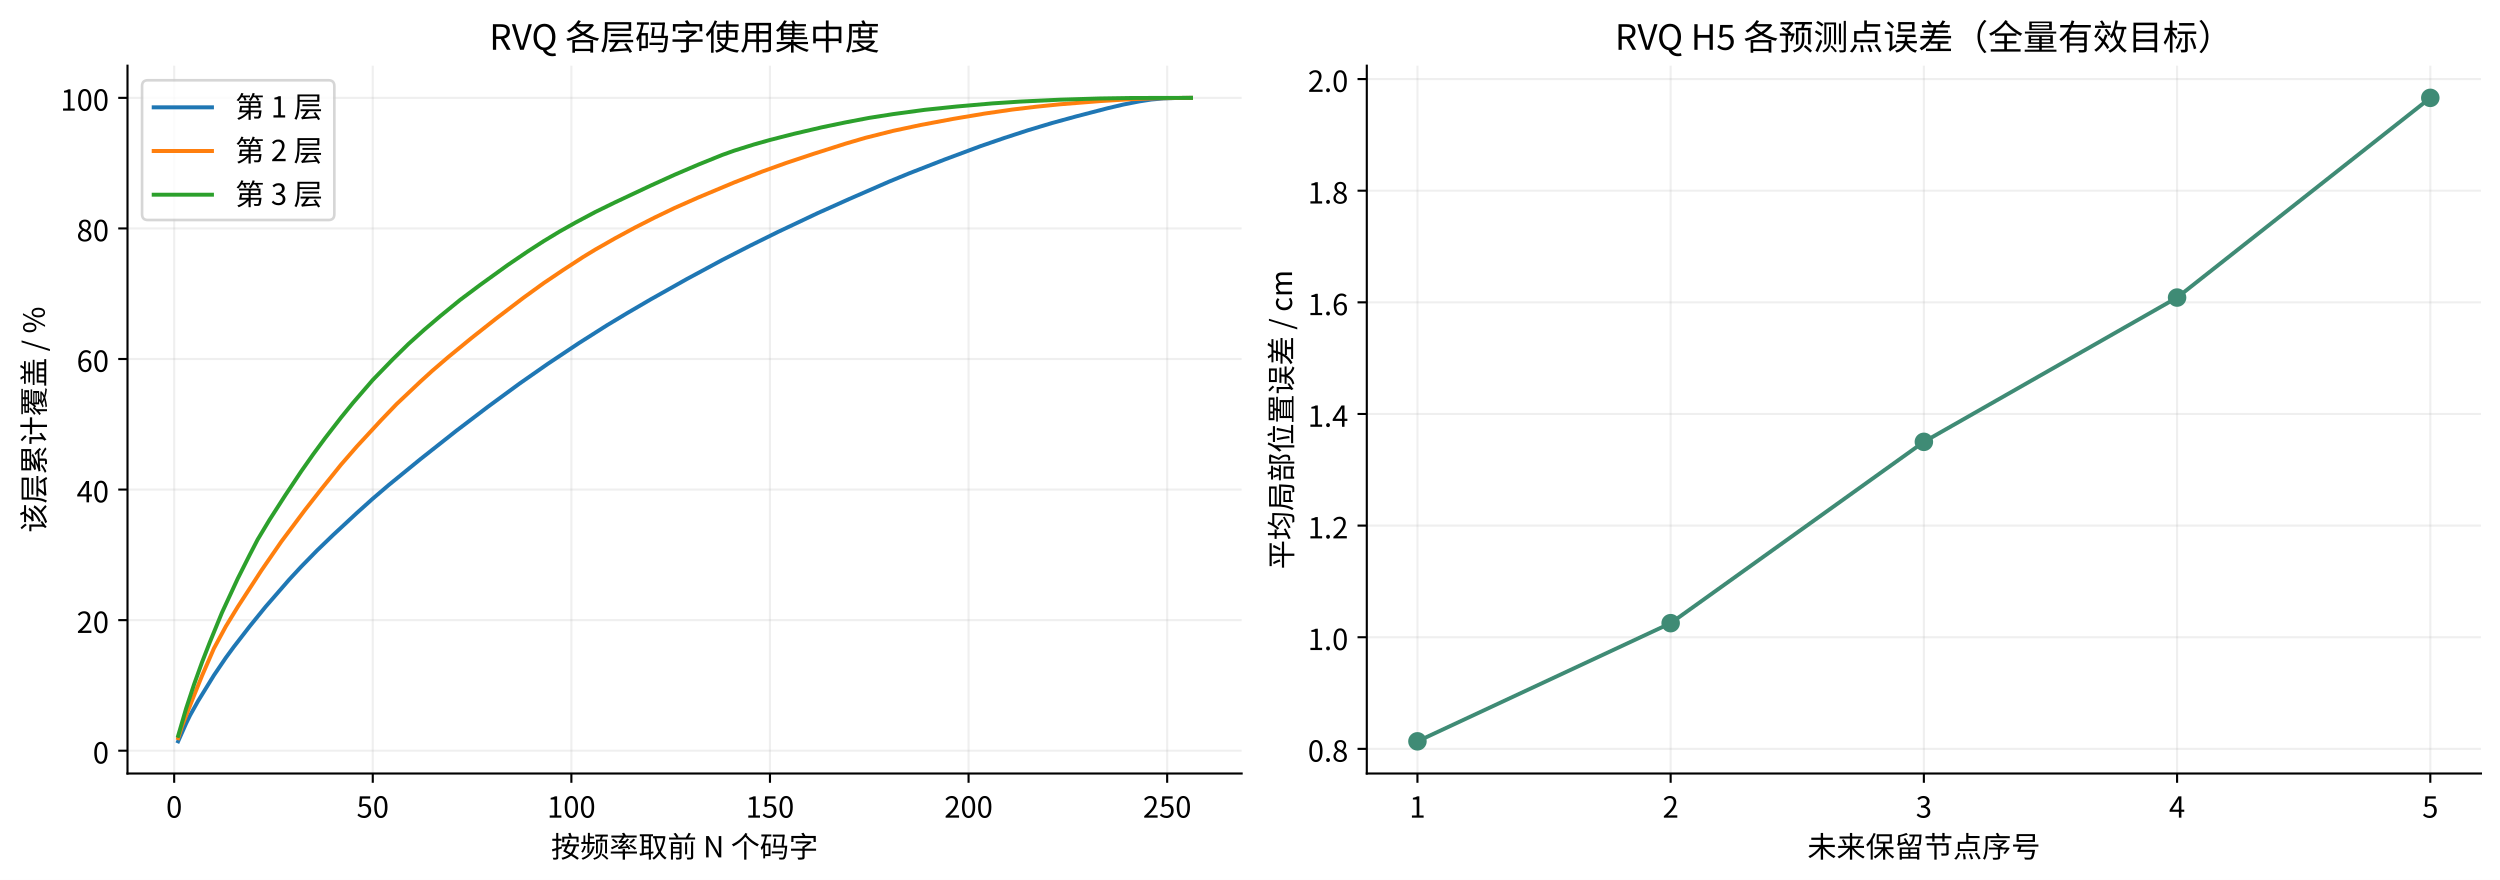
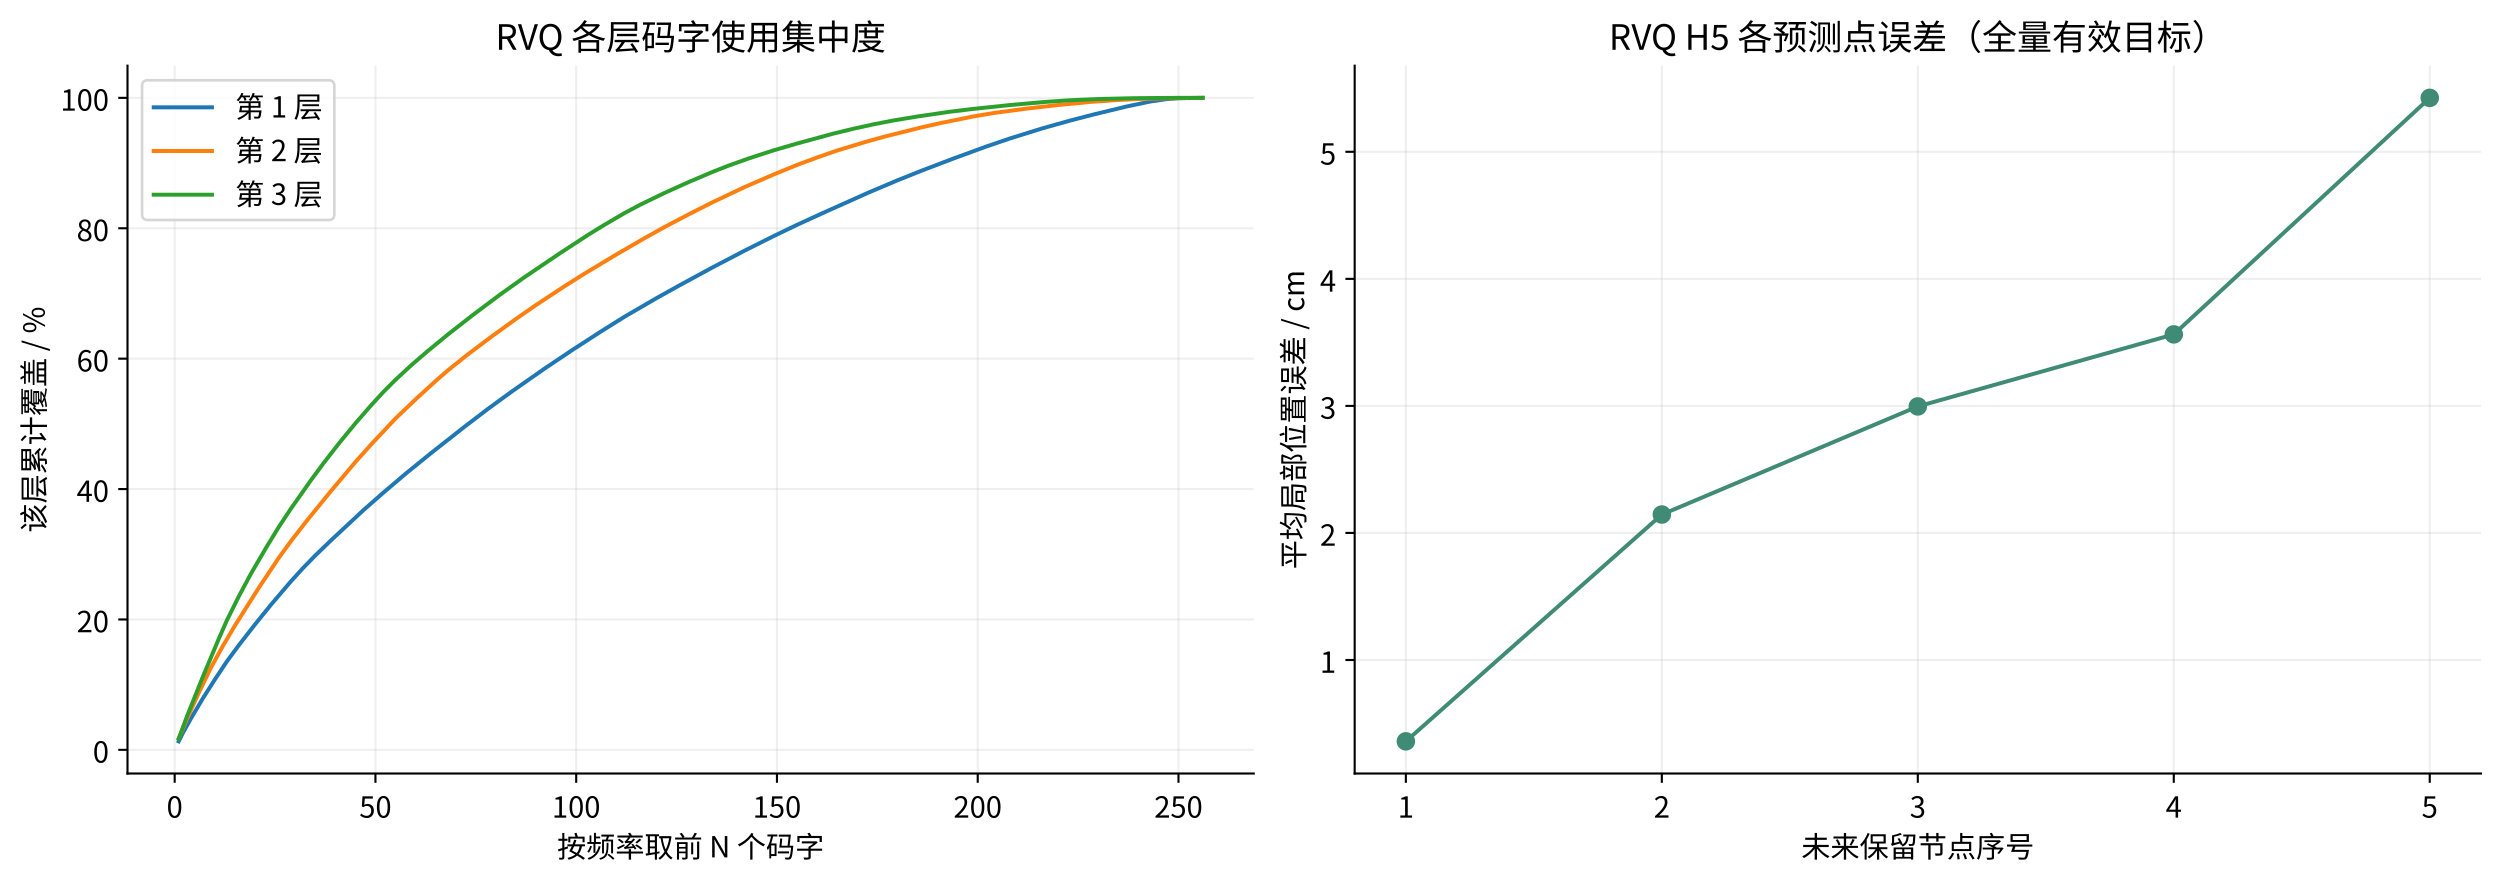
<svg xmlns="http://www.w3.org/2000/svg" xmlns:xlink="http://www.w3.org/1999/xlink" width="944.4pt" height="332.4pt" viewBox="0 0 944.4 332.4" version="1.1">
  <defs>
    <style type="text/css">*{stroke-linejoin: round; stroke-linecap: butt}</style>
  </defs>
  <g id="figure_1">
    <g id="patch_1">
      <path d="M 0 332.4  L 944.4 332.4  L 944.4 0  L 0 0  z " style="fill: #ffffff" />
    </g>
    <g id="axes_1">
      <g id="patch_2">
-         <path d="M 48.165 292.2  L 469.043 292.2  L 469.043 24.816  L 48.165 24.816  z " style="fill: #ffffff" />
+         <path d="M 48.165 292.2  L 473.625 292.2  L 473.625 24.816  L 48.165 24.816  z " style="fill: #ffffff" />
      </g>
      <g id="matplotlib.axis_1">
        <g id="xtick_1">
          <g id="line2d_1">
-             <path d="M 65.795 292.2  L 65.795 24.816  " clip-path="url(#p1589058d7f)" style="fill: none; stroke: #b0b0b0; stroke-opacity: 0.2; stroke-width: 0.8; stroke-linecap: square" />
+             <path d="M 65.987 292.2  L 65.987 24.816  " clip-path="url(#p8c63579f8f)" style="fill: none; stroke: #b0b0b0; stroke-opacity: 0.2; stroke-width: 0.8; stroke-linecap: square" />
          </g>
          <g id="line2d_2">
            <defs>
-               <path id="m14112bd03f" d="M 0 0  L 0 3.5  " style="stroke: #000000; stroke-width: 0.8" />
+               <path id="mae1379a1a8" d="M 0 0  L 0 3.5  " style="stroke: #000000; stroke-width: 0.8" />
            </defs>
            <g>
-               <use xlink:href="#m14112bd03f" x="65.795" y="292.2" style="stroke: #000000; stroke-width: 0.8" />
+               <use xlink:href="#mae1379a1a8" x="65.987" y="292.2" style="stroke: #000000; stroke-width: 0.8" />
            </g>
          </g>
          <g id="text_1">
-             <text style="font-size: 11px; font-family: 'Noto Sans CJK SC'; text-anchor: middle" x="65.795" y="308.88" transform="rotate(-0 65.79508 308.8795)">0</text>
+             <text style="font-size: 11px; font-family: 'Noto Sans CJK SC'; text-anchor: middle" x="65.987" y="308.88" transform="rotate(-0 65.98699 308.8795)">0</text>
          </g>
        </g>
        <g id="xtick_2">
          <g id="line2d_3">
-             <path d="M 140.818 292.2  L 140.818 24.816  " clip-path="url(#p1589058d7f)" style="fill: none; stroke: #b0b0b0; stroke-opacity: 0.2; stroke-width: 0.8; stroke-linecap: square" />
+             <path d="M 141.827 292.2  L 141.827 24.816  " clip-path="url(#p8c63579f8f)" style="fill: none; stroke: #b0b0b0; stroke-opacity: 0.2; stroke-width: 0.8; stroke-linecap: square" />
          </g>
          <g id="line2d_4">
            <g>
-               <use xlink:href="#m14112bd03f" x="140.818" y="292.2" style="stroke: #000000; stroke-width: 0.8" />
+               <use xlink:href="#mae1379a1a8" x="141.827" y="292.2" style="stroke: #000000; stroke-width: 0.8" />
            </g>
          </g>
          <g id="text_2">
-             <text style="font-size: 11px; font-family: 'Noto Sans CJK SC'; text-anchor: middle" x="140.818" y="308.88" transform="rotate(-0 140.818 308.8795)">50</text>
+             <text style="font-size: 11px; font-family: 'Noto Sans CJK SC'; text-anchor: middle" x="141.827" y="308.88" transform="rotate(-0 141.8266 308.8795)">50</text>
          </g>
        </g>
        <g id="xtick_3">
          <g id="line2d_5">
-             <path d="M 215.841 292.2  L 215.841 24.816  " clip-path="url(#p1589058d7f)" style="fill: none; stroke: #b0b0b0; stroke-opacity: 0.2; stroke-width: 0.8; stroke-linecap: square" />
+             <path d="M 217.666 292.2  L 217.666 24.816  " clip-path="url(#p8c63579f8f)" style="fill: none; stroke: #b0b0b0; stroke-opacity: 0.2; stroke-width: 0.8; stroke-linecap: square" />
          </g>
          <g id="line2d_6">
            <g>
-               <use xlink:href="#m14112bd03f" x="215.841" y="292.2" style="stroke: #000000; stroke-width: 0.8" />
+               <use xlink:href="#mae1379a1a8" x="217.666" y="292.2" style="stroke: #000000; stroke-width: 0.8" />
            </g>
          </g>
          <g id="text_3">
-             <text style="font-size: 11px; font-family: 'Noto Sans CJK SC'; text-anchor: middle" x="215.841" y="308.88" transform="rotate(-0 215.841 308.8795)">100</text>
+             <text style="font-size: 11px; font-family: 'Noto Sans CJK SC'; text-anchor: middle" x="217.666" y="308.88" transform="rotate(-0 217.6662 308.8795)">100</text>
          </g>
        </g>
        <g id="xtick_4">
          <g id="line2d_7">
-             <path d="M 290.864 292.2  L 290.864 24.816  " clip-path="url(#p1589058d7f)" style="fill: none; stroke: #b0b0b0; stroke-opacity: 0.2; stroke-width: 0.8; stroke-linecap: square" />
+             <path d="M 293.506 292.2  L 293.506 24.816  " clip-path="url(#p8c63579f8f)" style="fill: none; stroke: #b0b0b0; stroke-opacity: 0.2; stroke-width: 0.8; stroke-linecap: square" />
          </g>
          <g id="line2d_8">
            <g>
-               <use xlink:href="#m14112bd03f" x="290.864" y="292.2" style="stroke: #000000; stroke-width: 0.8" />
+               <use xlink:href="#mae1379a1a8" x="293.506" y="292.2" style="stroke: #000000; stroke-width: 0.8" />
            </g>
          </g>
          <g id="text_4">
-             <text style="font-size: 11px; font-family: 'Noto Sans CJK SC'; text-anchor: middle" x="290.864" y="308.88" transform="rotate(-0 290.8639 308.8795)">150</text>
+             <text style="font-size: 11px; font-family: 'Noto Sans CJK SC'; text-anchor: middle" x="293.506" y="308.88" transform="rotate(-0 293.5057 308.8795)">150</text>
          </g>
        </g>
        <g id="xtick_5">
          <g id="line2d_9">
-             <path d="M 365.887 292.2  L 365.887 24.816  " clip-path="url(#p1589058d7f)" style="fill: none; stroke: #b0b0b0; stroke-opacity: 0.2; stroke-width: 0.8; stroke-linecap: square" />
+             <path d="M 369.345 292.2  L 369.345 24.816  " clip-path="url(#p8c63579f8f)" style="fill: none; stroke: #b0b0b0; stroke-opacity: 0.2; stroke-width: 0.8; stroke-linecap: square" />
          </g>
          <g id="line2d_10">
            <g>
-               <use xlink:href="#m14112bd03f" x="365.887" y="292.2" style="stroke: #000000; stroke-width: 0.8" />
+               <use xlink:href="#mae1379a1a8" x="369.345" y="292.2" style="stroke: #000000; stroke-width: 0.8" />
            </g>
          </g>
          <g id="text_5">
-             <text style="font-size: 11px; font-family: 'Noto Sans CJK SC'; text-anchor: middle" x="365.887" y="308.88" transform="rotate(-0 365.8869 308.8795)">200</text>
+             <text style="font-size: 11px; font-family: 'Noto Sans CJK SC'; text-anchor: middle" x="369.345" y="308.88" transform="rotate(-0 369.3453 308.8795)">200</text>
          </g>
        </g>
        <g id="xtick_6">
          <g id="line2d_11">
-             <path d="M 440.91 292.2  L 440.91 24.816  " clip-path="url(#p1589058d7f)" style="fill: none; stroke: #b0b0b0; stroke-opacity: 0.2; stroke-width: 0.8; stroke-linecap: square" />
+             <path d="M 445.185 292.2  L 445.185 24.816  " clip-path="url(#p8c63579f8f)" style="fill: none; stroke: #b0b0b0; stroke-opacity: 0.2; stroke-width: 0.8; stroke-linecap: square" />
          </g>
          <g id="line2d_12">
            <g>
-               <use xlink:href="#m14112bd03f" x="440.91" y="292.2" style="stroke: #000000; stroke-width: 0.8" />
+               <use xlink:href="#mae1379a1a8" x="445.185" y="292.2" style="stroke: #000000; stroke-width: 0.8" />
            </g>
          </g>
          <g id="text_6">
-             <text style="font-size: 11px; font-family: 'Noto Sans CJK SC'; text-anchor: middle" x="440.91" y="308.88" transform="rotate(-0 440.9098 308.8795)">250</text>
+             <text style="font-size: 11px; font-family: 'Noto Sans CJK SC'; text-anchor: middle" x="445.185" y="308.88" transform="rotate(-0 445.1849 308.8795)">250</text>
          </g>
        </g>
        <g id="text_7">
-           <text style="font-size: 11px; font-family: 'Noto Sans CJK SC'; text-anchor: middle" x="258.604" y="323.88" transform="rotate(-0 258.6041 323.8795)">按频率取前 N 个码字</text>
+           <text style="font-size: 11px; font-family: 'Noto Sans CJK SC'; text-anchor: middle" x="260.895" y="323.88" transform="rotate(-0 260.8947 323.8795)">按频率取前 N 个码字</text>
        </g>
      </g>
      <g id="matplotlib.axis_2">
        <g id="ytick_1">
          <g id="line2d_13">
-             <path d="M 48.165 283.582  L 469.043 283.582  " clip-path="url(#p1589058d7f)" style="fill: none; stroke: #b0b0b0; stroke-opacity: 0.2; stroke-width: 0.8; stroke-linecap: square" />
+             <path d="M 48.165 283.257  L 473.625 283.257  " clip-path="url(#p8c63579f8f)" style="fill: none; stroke: #b0b0b0; stroke-opacity: 0.2; stroke-width: 0.8; stroke-linecap: square" />
          </g>
          <g id="line2d_14">
            <defs>
-               <path id="m4692fd1da0" d="M 0 0  L -3.5 0  " style="stroke: #000000; stroke-width: 0.8" />
+               <path id="m6c92df80c1" d="M 0 0  L -3.5 0  " style="stroke: #000000; stroke-width: 0.8" />
            </defs>
            <g>
-               <use xlink:href="#m4692fd1da0" x="48.165" y="283.582" style="stroke: #000000; stroke-width: 0.8" />
+               <use xlink:href="#m6c92df80c1" x="48.165" y="283.257" style="stroke: #000000; stroke-width: 0.8" />
            </g>
          </g>
          <g id="text_8">
-             <text style="font-size: 11px; font-family: 'Noto Sans CJK SC'; text-anchor: end" x="41.165" y="288.422" transform="rotate(-0 41.16469 288.4223)">0</text>
+             <text style="font-size: 11px; font-family: 'Noto Sans CJK SC'; text-anchor: end" x="41.165" y="288.097" transform="rotate(-0 41.16469 288.0972)">0</text>
          </g>
        </g>
        <g id="ytick_2">
          <g id="line2d_15">
-             <path d="M 48.165 234.26  L 469.043 234.26  " clip-path="url(#p1589058d7f)" style="fill: none; stroke: #b0b0b0; stroke-opacity: 0.2; stroke-width: 0.8; stroke-linecap: square" />
+             <path d="M 48.165 234  L 473.625 234  " clip-path="url(#p8c63579f8f)" style="fill: none; stroke: #b0b0b0; stroke-opacity: 0.2; stroke-width: 0.8; stroke-linecap: square" />
          </g>
          <g id="line2d_16">
            <g>
-               <use xlink:href="#m4692fd1da0" x="48.165" y="234.26" style="stroke: #000000; stroke-width: 0.8" />
+               <use xlink:href="#m6c92df80c1" x="48.165" y="234" style="stroke: #000000; stroke-width: 0.8" />
            </g>
          </g>
          <g id="text_9">
-             <text style="font-size: 11px; font-family: 'Noto Sans CJK SC'; text-anchor: end" x="41.165" y="239.1" transform="rotate(-0 41.16469 239.0998)">20</text>
+             <text style="font-size: 11px; font-family: 'Noto Sans CJK SC'; text-anchor: end" x="41.165" y="238.84" transform="rotate(-0 41.16469 238.8397)">20</text>
          </g>
        </g>
        <g id="ytick_3">
          <g id="line2d_17">
-             <path d="M 48.165 184.937  L 469.043 184.937  " clip-path="url(#p1589058d7f)" style="fill: none; stroke: #b0b0b0; stroke-opacity: 0.2; stroke-width: 0.8; stroke-linecap: square" />
+             <path d="M 48.165 184.742  L 473.625 184.742  " clip-path="url(#p8c63579f8f)" style="fill: none; stroke: #b0b0b0; stroke-opacity: 0.2; stroke-width: 0.8; stroke-linecap: square" />
          </g>
          <g id="line2d_18">
            <g>
-               <use xlink:href="#m4692fd1da0" x="48.165" y="184.937" style="stroke: #000000; stroke-width: 0.8" />
+               <use xlink:href="#m6c92df80c1" x="48.165" y="184.742" style="stroke: #000000; stroke-width: 0.8" />
            </g>
          </g>
          <g id="text_10">
-             <text style="font-size: 11px; font-family: 'Noto Sans CJK SC'; text-anchor: end" x="41.165" y="189.777" transform="rotate(-0 41.16469 189.7773)">40</text>
+             <text style="font-size: 11px; font-family: 'Noto Sans CJK SC'; text-anchor: end" x="41.165" y="189.582" transform="rotate(-0 41.16469 189.5823)">40</text>
          </g>
        </g>
        <g id="ytick_4">
          <g id="line2d_19">
-             <path d="M 48.165 135.615  L 469.043 135.615  " clip-path="url(#p1589058d7f)" style="fill: none; stroke: #b0b0b0; stroke-opacity: 0.2; stroke-width: 0.8; stroke-linecap: square" />
+             <path d="M 48.165 135.485  L 473.625 135.485  " clip-path="url(#p8c63579f8f)" style="fill: none; stroke: #b0b0b0; stroke-opacity: 0.2; stroke-width: 0.8; stroke-linecap: square" />
          </g>
          <g id="line2d_20">
            <g>
-               <use xlink:href="#m4692fd1da0" x="48.165" y="135.615" style="stroke: #000000; stroke-width: 0.8" />
+               <use xlink:href="#m6c92df80c1" x="48.165" y="135.485" style="stroke: #000000; stroke-width: 0.8" />
            </g>
          </g>
          <g id="text_11">
-             <text style="font-size: 11px; font-family: 'Noto Sans CJK SC'; text-anchor: end" x="41.165" y="140.455" transform="rotate(-0 41.16469 140.4548)">60</text>
+             <text style="font-size: 11px; font-family: 'Noto Sans CJK SC'; text-anchor: end" x="41.165" y="140.325" transform="rotate(-0 41.16469 140.3248)">60</text>
          </g>
        </g>
        <g id="ytick_5">
          <g id="line2d_21">
-             <path d="M 48.165 86.292  L 469.043 86.292  " clip-path="url(#p1589058d7f)" style="fill: none; stroke: #b0b0b0; stroke-opacity: 0.2; stroke-width: 0.8; stroke-linecap: square" />
+             <path d="M 48.165 86.227  L 473.625 86.227  " clip-path="url(#p8c63579f8f)" style="fill: none; stroke: #b0b0b0; stroke-opacity: 0.2; stroke-width: 0.8; stroke-linecap: square" />
          </g>
          <g id="line2d_22">
            <g>
-               <use xlink:href="#m4692fd1da0" x="48.165" y="86.292" style="stroke: #000000; stroke-width: 0.8" />
+               <use xlink:href="#m6c92df80c1" x="48.165" y="86.227" style="stroke: #000000; stroke-width: 0.8" />
            </g>
          </g>
          <g id="text_12">
-             <text style="font-size: 11px; font-family: 'Noto Sans CJK SC'; text-anchor: end" x="41.165" y="91.132" transform="rotate(-0 41.16469 91.1323)">80</text>
+             <text style="font-size: 11px; font-family: 'Noto Sans CJK SC'; text-anchor: end" x="41.165" y="91.067" transform="rotate(-0 41.16469 91.06728)">80</text>
          </g>
        </g>
        <g id="ytick_6">
          <g id="line2d_23">
-             <path d="M 48.165 36.97  L 469.043 36.97  " clip-path="url(#p1589058d7f)" style="fill: none; stroke: #b0b0b0; stroke-opacity: 0.2; stroke-width: 0.8; stroke-linecap: square" />
+             <path d="M 48.165 36.97  L 473.625 36.97  " clip-path="url(#p8c63579f8f)" style="fill: none; stroke: #b0b0b0; stroke-opacity: 0.2; stroke-width: 0.8; stroke-linecap: square" />
          </g>
          <g id="line2d_24">
            <g>
-               <use xlink:href="#m4692fd1da0" x="48.165" y="36.97" style="stroke: #000000; stroke-width: 0.8" />
+               <use xlink:href="#m6c92df80c1" x="48.165" y="36.97" style="stroke: #000000; stroke-width: 0.8" />
            </g>
          </g>
          <g id="text_13">
            <text style="font-size: 11px; font-family: 'Noto Sans CJK SC'; text-anchor: end" x="41.165" y="41.81" transform="rotate(-0 41.16469 41.8098)">100</text>
          </g>
        </g>
        <g id="text_14">
          <text style="font-size: 11px; font-family: 'Noto Sans CJK SC'; text-anchor: middle" x="16.88" y="158.508" transform="rotate(-90 16.88 158.5078)">该层累计覆盖 / %</text>
        </g>
      </g>
      <g id="line2d_25">
-         <path d="M 67.296 280.046  L 70.296 273.289  L 71.797 270.224  L 74.798 264.867  L 80.8 255.116  L 85.301 248.477  L 88.302 244.383  L 94.304 236.626  L 100.306 229.231  L 109.308 218.877  L 113.81 214.028  L 119.812 207.896  L 125.813 202.117  L 134.816 193.763  L 140.818 188.374  L 146.82 183.243  L 158.824 173.44  L 172.328 162.772  L 184.331 153.651  L 196.335 144.848  L 206.838 137.514  L 218.842 129.51  L 229.345 122.845  L 236.847 118.324  L 245.85 113.068  L 259.354 105.47  L 272.858 98.191  L 283.362 92.812  L 293.865 87.621  L 308.869 80.519  L 320.873 75.148  L 335.878 68.605  L 343.38 65.511  L 356.884 60.247  L 370.388 55.215  L 379.391 52.119  L 388.394 49.185  L 397.397 46.482  L 406.399 44.006  L 418.403 40.891  L 424.405 39.482  L 430.407 38.298  L 434.908 37.598  L 439.409 37.185  L 443.911 37.026  L 449.913 36.97  L 449.913 36.97  " clip-path="url(#p1589058d7f)" style="fill: none; stroke: #1f77b4; stroke-width: 1.5; stroke-linecap: square" />
+         <path d="M 67.504 280.046  L 69.021 276.99  L 72.054 271.541  L 76.605 263.858  L 81.155 256.709  L 85.705 249.852  L 90.256 243.685  L 96.323 235.899  L 102.39 228.409  L 109.974 219.518  L 114.524 214.533  L 119.075 209.87  L 125.142 204.021  L 137.276 192.724  L 144.86 186.059  L 153.961 178.348  L 163.062 170.981  L 175.196 161.427  L 184.297 154.481  L 193.397 147.852  L 205.532 139.365  L 216.149 132.246  L 226.767 125.378  L 235.868 119.679  L 248.002 112.624  L 257.103 107.557  L 269.237 100.981  L 281.371 94.636  L 291.989 89.318  L 301.09 84.936  L 311.707 80.071  L 328.392 72.614  L 339.009 68.13  L 348.11 64.484  L 360.245 59.854  L 372.379 55.42  L 381.48 52.311  L 393.614 48.53  L 404.232 45.548  L 413.332 43.192  L 425.467 40.257  L 434.567 38.345  L 440.635 37.45  L 445.185 37.104  L 454.286 36.97  L 454.286 36.97  " clip-path="url(#p8c63579f8f)" style="fill: none; stroke: #1f77b4; stroke-width: 1.5; stroke-linecap: square" />
      </g>
      <g id="line2d_26">
-         <path d="M 67.296 278.838  L 68.796 274.137  L 73.297 262.725  L 76.298 255.314  L 80.8 244.972  L 85.301 236.64  L 89.802 229.262  L 98.805 215.413  L 106.307 204.55  L 115.31 192.509  L 121.312 184.855  L 128.814 175.533  L 134.816 168.633  L 143.819 158.889  L 149.821 152.639  L 158.824 144.135  L 163.325 140.04  L 169.327 134.889  L 178.33 127.515  L 187.332 120.403  L 197.835 112.414  L 205.338 106.982  L 212.84 101.925  L 220.342 97.049  L 224.844 94.304  L 232.346 90.029  L 239.848 85.971  L 247.351 82.157  L 254.853 78.553  L 263.856 74.569  L 277.36 68.914  L 287.863 64.83  L 296.866 61.602  L 307.369 58.101  L 319.373 54.279  L 326.875 52.075  L 337.378 49.432  L 347.881 47.197  L 359.885 44.942  L 371.889 42.915  L 382.392 41.391  L 391.395 40.316  L 400.397 39.399  L 415.402 38.202  L 427.406 37.466  L 436.408 37.131  L 446.912 36.981  L 449.913 36.97  L 449.913 36.97  " clip-path="url(#p1589058d7f)" style="fill: none; stroke: #ff7f0e; stroke-width: 1.5; stroke-linecap: square" />
+         <path d="M 67.504 278.892  L 72.054 268.389  L 75.088 261.739  L 79.638 252.31  L 84.188 244.033  L 88.739 236.314  L 97.84 221.93  L 105.424 210.56  L 109.974 204.334  L 116.041 196.532  L 125.142 185.349  L 134.243 174.541  L 140.31 167.778  L 149.411 158.083  L 156.994 150.853  L 164.578 143.911  L 169.129 139.955  L 176.713 133.884  L 185.814 127.04  L 194.914 120.471  L 202.498 115.215  L 213.116 108.223  L 220.7 103.429  L 232.834 96.14  L 243.452 89.985  L 251.036 85.764  L 260.136 80.98  L 269.237 76.372  L 281.371 70.629  L 291.989 66.021  L 301.09 62.295  L 308.674 59.484  L 316.258 56.856  L 326.875 53.632  L 334.459 51.515  L 348.11 48.112  L 355.694 46.407  L 367.829 43.965  L 375.412 42.682  L 387.547 41.054  L 399.681 39.67  L 411.815 38.504  L 422.433 37.762  L 430.017 37.402  L 439.118 37.159  L 452.769 36.971  L 454.286 36.97  L 454.286 36.97  " clip-path="url(#p8c63579f8f)" style="fill: none; stroke: #ff7f0e; stroke-width: 1.5; stroke-linecap: square" />
      </g>
      <g id="line2d_27">
-         <path d="M 67.296 277.976  L 70.296 267.678  L 73.297 258.577  L 76.298 250.224  L 79.299 242.524  L 83.801 231.532  L 89.802 218.584  L 94.304 209.649  L 97.305 203.862  L 101.806 196.375  L 107.808 187.03  L 113.81 178.02  L 118.311 171.614  L 122.813 165.5  L 128.814 157.747  L 133.316 152.213  L 140.818 143.527  L 148.32 135.799  L 154.322 129.905  L 160.324 124.506  L 166.326 119.398  L 173.828 113.276  L 181.33 107.664  L 191.834 100.088  L 199.336 94.994  L 205.338 91.119  L 211.34 87.484  L 217.341 84.106  L 224.844 80.103  L 232.346 76.435  L 245.85 70.09  L 254.853 66.007  L 263.856 62.155  L 272.858 58.518  L 277.36 56.908  L 284.862 54.561  L 290.864 52.87  L 299.867 50.568  L 310.37 48.113  L 319.373 46.239  L 328.375 44.524  L 337.378 43.109  L 349.382 41.481  L 361.385 40.237  L 374.89 39.059  L 385.393 38.376  L 400.397 37.662  L 415.402 37.201  L 427.406 37.015  L 449.913 36.97  L 449.913 36.97  " clip-path="url(#p1589058d7f)" style="fill: none; stroke: #2ca02c; stroke-width: 1.5; stroke-linecap: square" />
+         <path d="M 67.504 279.077  L 70.537 270.843  L 76.605 255.711  L 82.672 241.256  L 85.705 234.346  L 90.256 225.199  L 94.806 216.699  L 100.873 206.316  L 105.424 198.893  L 109.974 192.033  L 117.558 181.274  L 122.108 175.121  L 128.175 167.314  L 134.243 159.934  L 140.31 152.97  L 144.86 148.01  L 149.411 143.46  L 155.478 137.858  L 161.545 132.644  L 169.129 126.414  L 178.23 119.283  L 188.847 111.326  L 197.948 104.839  L 211.599 95.614  L 222.217 88.684  L 228.284 84.955  L 235.868 80.512  L 241.935 77.286  L 251.036 72.885  L 260.136 68.778  L 269.237 64.912  L 275.304 62.532  L 282.888 59.83  L 291.989 56.868  L 301.09 54.208  L 314.741 50.488  L 322.325 48.645  L 329.909 46.977  L 337.493 45.505  L 346.593 43.999  L 358.728 42.229  L 367.829 41.118  L 381.48 39.688  L 395.131 38.481  L 404.232 37.877  L 414.849 37.414  L 428.5 37.089  L 443.668 36.973  L 454.286 36.97  L 454.286 36.97  " clip-path="url(#p8c63579f8f)" style="fill: none; stroke: #2ca02c; stroke-width: 1.5; stroke-linecap: square" />
      </g>
      <g id="patch_3">
        <path d="M 48.165 292.2  L 48.165 24.816  " style="fill: none; stroke: #000000; stroke-width: 0.8; stroke-linejoin: miter; stroke-linecap: square" />
      </g>
      <g id="patch_4">
-         <path d="M 48.165 292.2  L 469.043 292.2  " style="fill: none; stroke: #000000; stroke-width: 0.8; stroke-linejoin: miter; stroke-linecap: square" />
+         <path d="M 48.165 292.2  L 473.625 292.2  " style="fill: none; stroke: #000000; stroke-width: 0.8; stroke-linejoin: miter; stroke-linecap: square" />
      </g>
      <g id="text_15">
-         <text style="font-size: 13.2px; font-family: 'Noto Sans CJK SC'; text-anchor: middle" x="258.604" y="18.816" transform="rotate(-0 258.6041 18.816)">RVQ 各层码字使用集中度</text>
+         <text style="font-size: 13.2px; font-family: 'Noto Sans CJK SC'; text-anchor: middle" x="260.895" y="18.816" transform="rotate(-0 260.8947 18.816)">RVQ 各层码字使用集中度</text>
      </g>
      <g id="legend_1">
        <g id="patch_5">
          <path d="M 55.865 83.116  L 124.099 83.116  Q 126.299 83.116 126.299 80.916  L 126.299 32.516  Q 126.299 30.316 124.099 30.316  L 55.865 30.316  Q 53.665 30.316 53.665 32.516  L 53.665 80.916  Q 53.665 83.116 55.865 83.116  z " style="fill: #ffffff; opacity: 0.8; stroke: #cccccc; stroke-linejoin: miter" />
        </g>
        <g id="line2d_28">
          <path d="M 58.065 40.546  L 69.065 40.546  L 80.065 40.546  " style="fill: none; stroke: #1f77b4; stroke-width: 1.5; stroke-linecap: square" />
        </g>
        <g id="text_16">
          <text style="font-size: 11px; font-family: 'Noto Sans CJK SC'; text-anchor: start" x="88.865" y="44.396" transform="rotate(-0 88.86469 44.396)">第 1 层</text>
        </g>
        <g id="line2d_29">
          <path d="M 58.065 57.046  L 69.065 57.046  L 80.065 57.046  " style="fill: none; stroke: #ff7f0e; stroke-width: 1.5; stroke-linecap: square" />
        </g>
        <g id="text_17">
          <text style="font-size: 11px; font-family: 'Noto Sans CJK SC'; text-anchor: start" x="88.865" y="60.896" transform="rotate(-0 88.86469 60.896)">第 2 层</text>
        </g>
        <g id="line2d_30">
          <path d="M 58.065 73.546  L 69.065 73.546  L 80.065 73.546  " style="fill: none; stroke: #2ca02c; stroke-width: 1.5; stroke-linecap: square" />
        </g>
        <g id="text_18">
          <text style="font-size: 11px; font-family: 'Noto Sans CJK SC'; text-anchor: start" x="88.865" y="77.396" transform="rotate(-0 88.86469 77.396)">第 3 层</text>
        </g>
      </g>
    </g>
    <g id="axes_2">
      <g id="patch_6">
-         <path d="M 516.321 292.2  L 937.2 292.2  L 937.2 24.816  L 516.321 24.816  z " style="fill: #ffffff" />
+         <path d="M 511.739 292.2  L 937.2 292.2  L 937.2 24.816  L 511.739 24.816  z " style="fill: #ffffff" />
      </g>
      <g id="matplotlib.axis_3">
        <g id="xtick_7">
          <g id="line2d_31">
-             <path d="M 535.452 292.2  L 535.452 24.816  " clip-path="url(#p751478261d)" style="fill: none; stroke: #b0b0b0; stroke-opacity: 0.2; stroke-width: 0.8; stroke-linecap: square" />
+             <path d="M 531.079 292.2  L 531.079 24.816  " clip-path="url(#pa3deb5f0d0)" style="fill: none; stroke: #b0b0b0; stroke-opacity: 0.2; stroke-width: 0.8; stroke-linecap: square" />
          </g>
          <g id="line2d_32">
            <g>
-               <use xlink:href="#m14112bd03f" x="535.452" y="292.2" style="stroke: #000000; stroke-width: 0.8" />
+               <use xlink:href="#mae1379a1a8" x="531.079" y="292.2" style="stroke: #000000; stroke-width: 0.8" />
            </g>
          </g>
          <g id="text_19">
-             <text style="font-size: 11px; font-family: 'Noto Sans CJK SC'; text-anchor: middle" x="535.452" y="308.88" transform="rotate(-0 535.4516 308.8795)">1</text>
+             <text style="font-size: 11px; font-family: 'Noto Sans CJK SC'; text-anchor: middle" x="531.079" y="308.88" transform="rotate(-0 531.0785 308.8795)">1</text>
          </g>
        </g>
        <g id="xtick_8">
          <g id="line2d_33">
-             <path d="M 631.106 292.2  L 631.106 24.816  " clip-path="url(#p751478261d)" style="fill: none; stroke: #b0b0b0; stroke-opacity: 0.2; stroke-width: 0.8; stroke-linecap: square" />
+             <path d="M 627.774 292.2  L 627.774 24.816  " clip-path="url(#pa3deb5f0d0)" style="fill: none; stroke: #b0b0b0; stroke-opacity: 0.2; stroke-width: 0.8; stroke-linecap: square" />
          </g>
          <g id="line2d_34">
            <g>
-               <use xlink:href="#m14112bd03f" x="631.106" y="292.2" style="stroke: #000000; stroke-width: 0.8" />
+               <use xlink:href="#mae1379a1a8" x="627.774" y="292.2" style="stroke: #000000; stroke-width: 0.8" />
            </g>
          </g>
          <g id="text_20">
-             <text style="font-size: 11px; font-family: 'Noto Sans CJK SC'; text-anchor: middle" x="631.106" y="308.88" transform="rotate(-0 631.1059 308.8795)">2</text>
+             <text style="font-size: 11px; font-family: 'Noto Sans CJK SC'; text-anchor: middle" x="627.774" y="308.88" transform="rotate(-0 627.774 308.8795)">2</text>
          </g>
        </g>
        <g id="xtick_9">
          <g id="line2d_35">
-             <path d="M 726.76 292.2  L 726.76 24.816  " clip-path="url(#p751478261d)" style="fill: none; stroke: #b0b0b0; stroke-opacity: 0.2; stroke-width: 0.8; stroke-linecap: square" />
+             <path d="M 724.469 292.2  L 724.469 24.816  " clip-path="url(#pa3deb5f0d0)" style="fill: none; stroke: #b0b0b0; stroke-opacity: 0.2; stroke-width: 0.8; stroke-linecap: square" />
          </g>
          <g id="line2d_36">
            <g>
-               <use xlink:href="#m14112bd03f" x="726.76" y="292.2" style="stroke: #000000; stroke-width: 0.8" />
+               <use xlink:href="#mae1379a1a8" x="724.469" y="292.2" style="stroke: #000000; stroke-width: 0.8" />
            </g>
          </g>
          <g id="text_21">
-             <text style="font-size: 11px; font-family: 'Noto Sans CJK SC'; text-anchor: middle" x="726.76" y="308.88" transform="rotate(-0 726.7601 308.8795)">3</text>
+             <text style="font-size: 11px; font-family: 'Noto Sans CJK SC'; text-anchor: middle" x="724.469" y="308.88" transform="rotate(-0 724.4695 308.8795)">3</text>
          </g>
        </g>
        <g id="xtick_10">
          <g id="line2d_37">
-             <path d="M 822.414 292.2  L 822.414 24.816  " clip-path="url(#p751478261d)" style="fill: none; stroke: #b0b0b0; stroke-opacity: 0.2; stroke-width: 0.8; stroke-linecap: square" />
+             <path d="M 821.165 292.2  L 821.165 24.816  " clip-path="url(#pa3deb5f0d0)" style="fill: none; stroke: #b0b0b0; stroke-opacity: 0.2; stroke-width: 0.8; stroke-linecap: square" />
          </g>
          <g id="line2d_38">
            <g>
-               <use xlink:href="#m14112bd03f" x="822.414" y="292.2" style="stroke: #000000; stroke-width: 0.8" />
+               <use xlink:href="#mae1379a1a8" x="821.165" y="292.2" style="stroke: #000000; stroke-width: 0.8" />
            </g>
          </g>
          <g id="text_22">
-             <text style="font-size: 11px; font-family: 'Noto Sans CJK SC'; text-anchor: middle" x="822.414" y="308.88" transform="rotate(-0 822.4144 308.8795)">4</text>
+             <text style="font-size: 11px; font-family: 'Noto Sans CJK SC'; text-anchor: middle" x="821.165" y="308.88" transform="rotate(-0 821.165 308.8795)">4</text>
          </g>
        </g>
        <g id="xtick_11">
          <g id="line2d_39">
-             <path d="M 918.069 292.2  L 918.069 24.816  " clip-path="url(#p751478261d)" style="fill: none; stroke: #b0b0b0; stroke-opacity: 0.2; stroke-width: 0.8; stroke-linecap: square" />
+             <path d="M 917.86 292.2  L 917.86 24.816  " clip-path="url(#pa3deb5f0d0)" style="fill: none; stroke: #b0b0b0; stroke-opacity: 0.2; stroke-width: 0.8; stroke-linecap: square" />
          </g>
          <g id="line2d_40">
            <g>
-               <use xlink:href="#m14112bd03f" x="918.069" y="292.2" style="stroke: #000000; stroke-width: 0.8" />
+               <use xlink:href="#mae1379a1a8" x="917.86" y="292.2" style="stroke: #000000; stroke-width: 0.8" />
            </g>
          </g>
          <g id="text_23">
-             <text style="font-size: 11px; font-family: 'Noto Sans CJK SC'; text-anchor: middle" x="918.069" y="308.88" transform="rotate(-0 918.0687 308.8795)">5</text>
+             <text style="font-size: 11px; font-family: 'Noto Sans CJK SC'; text-anchor: middle" x="917.86" y="308.88" transform="rotate(-0 917.8604 308.8795)">5</text>
          </g>
        </g>
        <g id="text_24">
-           <text style="font-size: 11px; font-family: 'Noto Sans CJK SC'; text-anchor: middle" x="726.76" y="323.88" transform="rotate(-0 726.7601 323.8795)">未来保留节点序号</text>
+           <text style="font-size: 11px; font-family: 'Noto Sans CJK SC'; text-anchor: middle" x="724.469" y="323.88" transform="rotate(-0 724.4695 323.8795)">未来保留节点序号</text>
        </g>
      </g>
      <g id="matplotlib.axis_4">
        <g id="ytick_7">
          <g id="line2d_41">
-             <path d="M 516.321 282.891  L 937.2 282.891  " clip-path="url(#p751478261d)" style="fill: none; stroke: #b0b0b0; stroke-opacity: 0.2; stroke-width: 0.8; stroke-linecap: square" />
+             <path d="M 511.739 249.319  L 937.2 249.319  " clip-path="url(#pa3deb5f0d0)" style="fill: none; stroke: #b0b0b0; stroke-opacity: 0.2; stroke-width: 0.8; stroke-linecap: square" />
          </g>
          <g id="line2d_42">
            <g>
-               <use xlink:href="#m4692fd1da0" x="516.321" y="282.891" style="stroke: #000000; stroke-width: 0.8" />
+               <use xlink:href="#m6c92df80c1" x="511.739" y="249.319" style="stroke: #000000; stroke-width: 0.8" />
            </g>
          </g>
          <g id="text_25">
-             <text style="font-size: 11px; font-family: 'Noto Sans CJK SC'; text-anchor: end" x="509.321" y="287.731" transform="rotate(-0 509.3208 287.7309)">0.8</text>
+             <text style="font-size: 11px; font-family: 'Noto Sans CJK SC'; text-anchor: end" x="504.739" y="254.159" transform="rotate(-0 504.7394 254.1593)">1</text>
          </g>
        </g>
        <g id="ytick_8">
          <g id="line2d_43">
-             <path d="M 516.321 240.721  L 937.2 240.721  " clip-path="url(#p751478261d)" style="fill: none; stroke: #b0b0b0; stroke-opacity: 0.2; stroke-width: 0.8; stroke-linecap: square" />
+             <path d="M 511.739 201.325  L 937.2 201.325  " clip-path="url(#pa3deb5f0d0)" style="fill: none; stroke: #b0b0b0; stroke-opacity: 0.2; stroke-width: 0.8; stroke-linecap: square" />
          </g>
          <g id="line2d_44">
            <g>
-               <use xlink:href="#m4692fd1da0" x="516.321" y="240.721" style="stroke: #000000; stroke-width: 0.8" />
+               <use xlink:href="#m6c92df80c1" x="511.739" y="201.325" style="stroke: #000000; stroke-width: 0.8" />
            </g>
          </g>
          <g id="text_26">
-             <text style="font-size: 11px; font-family: 'Noto Sans CJK SC'; text-anchor: end" x="509.321" y="245.561" transform="rotate(-0 509.3208 245.5608)">1.0</text>
+             <text style="font-size: 11px; font-family: 'Noto Sans CJK SC'; text-anchor: end" x="504.739" y="206.165" transform="rotate(-0 504.7394 206.1653)">2</text>
          </g>
        </g>
        <g id="ytick_9">
          <g id="line2d_45">
-             <path d="M 516.321 198.551  L 937.2 198.551  " clip-path="url(#p751478261d)" style="fill: none; stroke: #b0b0b0; stroke-opacity: 0.2; stroke-width: 0.8; stroke-linecap: square" />
+             <path d="M 511.739 153.331  L 937.2 153.331  " clip-path="url(#pa3deb5f0d0)" style="fill: none; stroke: #b0b0b0; stroke-opacity: 0.2; stroke-width: 0.8; stroke-linecap: square" />
          </g>
          <g id="line2d_46">
            <g>
-               <use xlink:href="#m4692fd1da0" x="516.321" y="198.551" style="stroke: #000000; stroke-width: 0.8" />
+               <use xlink:href="#m6c92df80c1" x="511.739" y="153.331" style="stroke: #000000; stroke-width: 0.8" />
            </g>
          </g>
          <g id="text_27">
-             <text style="font-size: 11px; font-family: 'Noto Sans CJK SC'; text-anchor: end" x="509.321" y="203.391" transform="rotate(-0 509.3208 203.3907)">1.2</text>
+             <text style="font-size: 11px; font-family: 'Noto Sans CJK SC'; text-anchor: end" x="504.739" y="158.171" transform="rotate(-0 504.7394 158.1713)">3</text>
          </g>
        </g>
        <g id="ytick_10">
          <g id="line2d_47">
-             <path d="M 516.321 156.381  L 937.2 156.381  " clip-path="url(#p751478261d)" style="fill: none; stroke: #b0b0b0; stroke-opacity: 0.2; stroke-width: 0.8; stroke-linecap: square" />
+             <path d="M 511.739 105.337  L 937.2 105.337  " clip-path="url(#pa3deb5f0d0)" style="fill: none; stroke: #b0b0b0; stroke-opacity: 0.2; stroke-width: 0.8; stroke-linecap: square" />
          </g>
          <g id="line2d_48">
            <g>
-               <use xlink:href="#m4692fd1da0" x="516.321" y="156.381" style="stroke: #000000; stroke-width: 0.8" />
+               <use xlink:href="#m6c92df80c1" x="511.739" y="105.337" style="stroke: #000000; stroke-width: 0.8" />
            </g>
          </g>
          <g id="text_28">
-             <text style="font-size: 11px; font-family: 'Noto Sans CJK SC'; text-anchor: end" x="509.321" y="161.221" transform="rotate(-0 509.3208 161.2206)">1.4</text>
+             <text style="font-size: 11px; font-family: 'Noto Sans CJK SC'; text-anchor: end" x="504.739" y="110.177" transform="rotate(-0 504.7394 110.1772)">4</text>
          </g>
        </g>
        <g id="ytick_11">
          <g id="line2d_49">
-             <path d="M 516.321 114.211  L 937.2 114.211  " clip-path="url(#p751478261d)" style="fill: none; stroke: #b0b0b0; stroke-opacity: 0.2; stroke-width: 0.8; stroke-linecap: square" />
+             <path d="M 511.739 57.343  L 937.2 57.343  " clip-path="url(#pa3deb5f0d0)" style="fill: none; stroke: #b0b0b0; stroke-opacity: 0.2; stroke-width: 0.8; stroke-linecap: square" />
          </g>
          <g id="line2d_50">
            <g>
-               <use xlink:href="#m4692fd1da0" x="516.321" y="114.211" style="stroke: #000000; stroke-width: 0.8" />
+               <use xlink:href="#m6c92df80c1" x="511.739" y="57.343" style="stroke: #000000; stroke-width: 0.8" />
            </g>
          </g>
          <g id="text_29">
-             <text style="font-size: 11px; font-family: 'Noto Sans CJK SC'; text-anchor: end" x="509.321" y="119.051" transform="rotate(-0 509.3208 119.0506)">1.6</text>
-           </g>
-         </g>
-         <g id="ytick_12">
-           <g id="line2d_51">
-             <path d="M 516.321 72.04  L 937.2 72.04  " clip-path="url(#p751478261d)" style="fill: none; stroke: #b0b0b0; stroke-opacity: 0.2; stroke-width: 0.8; stroke-linecap: square" />
-           </g>
-           <g id="line2d_52">
-             <g>
-               <use xlink:href="#m4692fd1da0" x="516.321" y="72.04" style="stroke: #000000; stroke-width: 0.8" />
-             </g>
-           </g>
-           <g id="text_30">
-             <text style="font-size: 11px; font-family: 'Noto Sans CJK SC'; text-anchor: end" x="509.321" y="76.88" transform="rotate(-0 509.3208 76.88047)">1.8</text>
-           </g>
-         </g>
-         <g id="ytick_13">
-           <g id="line2d_53">
-             <path d="M 516.321 29.87  L 937.2 29.87  " clip-path="url(#p751478261d)" style="fill: none; stroke: #b0b0b0; stroke-opacity: 0.2; stroke-width: 0.8; stroke-linecap: square" />
-           </g>
-           <g id="line2d_54">
-             <g>
-               <use xlink:href="#m4692fd1da0" x="516.321" y="29.87" style="stroke: #000000; stroke-width: 0.8" />
-             </g>
-           </g>
-           <g id="text_31">
-             <text style="font-size: 11px; font-family: 'Noto Sans CJK SC'; text-anchor: end" x="509.321" y="34.71" transform="rotate(-0 509.3208 34.71039)">2.0</text>
-           </g>
-         </g>
-         <g id="text_32">
-           <text style="font-size: 11px; font-family: 'Noto Sans CJK SC'; text-anchor: middle" x="488.083" y="158.508" transform="rotate(-90 488.0834 158.5078)">平均局部位置误差 / cm</text>
-         </g>
-       </g>
-       <g id="line2d_55">
-         <path d="M 535.452 280.046  L 631.106 235.406  L 726.76 166.911  L 822.414 112.41  L 918.069 36.97  " clip-path="url(#p751478261d)" style="fill: none; stroke: #3f8b75; stroke-width: 1.5; stroke-linecap: square" />
+             <text style="font-size: 11px; font-family: 'Noto Sans CJK SC'; text-anchor: end" x="504.739" y="62.183" transform="rotate(-0 504.7394 62.1832)">5</text>
+           </g>
+         </g>
+         <g id="text_30">
+           <text style="font-size: 11px; font-family: 'Noto Sans CJK SC'; text-anchor: middle" x="492.665" y="158.508" transform="rotate(-90 492.6648 158.5078)">平均局部位置误差 / cm</text>
+         </g>
+       </g>
+       <g id="line2d_51">
+         <path d="M 531.079 280.046  L 627.774 194.368  L 724.469 153.532  L 821.165 126.313  L 917.86 36.97  " clip-path="url(#pa3deb5f0d0)" style="fill: none; stroke: #3f8b75; stroke-width: 1.5; stroke-linecap: square" />
        <defs>
-           <path id="m0b15e52964" d="M 0 3  C 0.796 3 1.559 2.684 2.121 2.121  C 2.684 1.559 3 0.796 3 0  C 3 -0.796 2.684 -1.559 2.121 -2.121  C 1.559 -2.684 0.796 -3 0 -3  C -0.796 -3 -1.559 -2.684 -2.121 -2.121  C -2.684 -1.559 -3 -0.796 -3 0  C -3 0.796 -2.684 1.559 -2.121 2.121  C -1.559 2.684 -0.796 3 0 3  z " style="stroke: #3f8b75" />
+           <path id="m2c1767107c" d="M 0 3  C 0.796 3 1.559 2.684 2.121 2.121  C 2.684 1.559 3 0.796 3 0  C 3 -0.796 2.684 -1.559 2.121 -2.121  C 1.559 -2.684 0.796 -3 0 -3  C -0.796 -3 -1.559 -2.684 -2.121 -2.121  C -2.684 -1.559 -3 -0.796 -3 0  C -3 0.796 -2.684 1.559 -2.121 2.121  C -1.559 2.684 -0.796 3 0 3  z " style="stroke: #3f8b75" />
        </defs>
-         <g clip-path="url(#p751478261d)">
-           <use xlink:href="#m0b15e52964" x="535.452" y="280.046" style="fill: #3f8b75; stroke: #3f8b75" />
-           <use xlink:href="#m0b15e52964" x="631.106" y="235.406" style="fill: #3f8b75; stroke: #3f8b75" />
-           <use xlink:href="#m0b15e52964" x="726.76" y="166.911" style="fill: #3f8b75; stroke: #3f8b75" />
-           <use xlink:href="#m0b15e52964" x="822.414" y="112.41" style="fill: #3f8b75; stroke: #3f8b75" />
-           <use xlink:href="#m0b15e52964" x="918.069" y="36.97" style="fill: #3f8b75; stroke: #3f8b75" />
+         <g clip-path="url(#pa3deb5f0d0)">
+           <use xlink:href="#m2c1767107c" x="531.079" y="280.046" style="fill: #3f8b75; stroke: #3f8b75" />
+           <use xlink:href="#m2c1767107c" x="627.774" y="194.368" style="fill: #3f8b75; stroke: #3f8b75" />
+           <use xlink:href="#m2c1767107c" x="724.469" y="153.532" style="fill: #3f8b75; stroke: #3f8b75" />
+           <use xlink:href="#m2c1767107c" x="821.165" y="126.313" style="fill: #3f8b75; stroke: #3f8b75" />
+           <use xlink:href="#m2c1767107c" x="917.86" y="36.97" style="fill: #3f8b75; stroke: #3f8b75" />
        </g>
      </g>
      <g id="patch_7">
-         <path d="M 516.321 292.2  L 516.321 24.816  " style="fill: none; stroke: #000000; stroke-width: 0.8; stroke-linejoin: miter; stroke-linecap: square" />
+         <path d="M 511.739 292.2  L 511.739 24.816  " style="fill: none; stroke: #000000; stroke-width: 0.8; stroke-linejoin: miter; stroke-linecap: square" />
      </g>
      <g id="patch_8">
-         <path d="M 516.321 292.2  L 937.2 292.2  " style="fill: none; stroke: #000000; stroke-width: 0.8; stroke-linejoin: miter; stroke-linecap: square" />
-       </g>
-       <g id="text_33">
-         <text style="font-size: 13.2px; font-family: 'Noto Sans CJK SC'; text-anchor: middle" x="726.76" y="18.816" transform="rotate(-0 726.7601 18.816)">RVQ H5 各预测点误差（全量有效目标）</text>
+         <path d="M 511.739 292.2  L 937.2 292.2  " style="fill: none; stroke: #000000; stroke-width: 0.8; stroke-linejoin: miter; stroke-linecap: square" />
+       </g>
+       <g id="text_31">
+         <text style="font-size: 13.2px; font-family: 'Noto Sans CJK SC'; text-anchor: middle" x="724.469" y="18.816" transform="rotate(-0 724.4695 18.816)">RVQ H5 各预测点误差（全量有效目标）</text>
      </g>
    </g>
  </g>
  <defs>
-     <clipPath id="p1589058d7f">
-       <rect x="48.165" y="24.816" width="420.879" height="267.384" />
+     <clipPath id="p8c63579f8f">
+       <rect x="48.165" y="24.816" width="425.46" height="267.384" />
    </clipPath>
-     <clipPath id="p751478261d">
-       <rect x="516.321" y="24.816" width="420.879" height="267.384" />
+     <clipPath id="pa3deb5f0d0">
+       <rect x="511.739" y="24.816" width="425.46" height="267.384" />
    </clipPath>
  </defs>
</svg>
